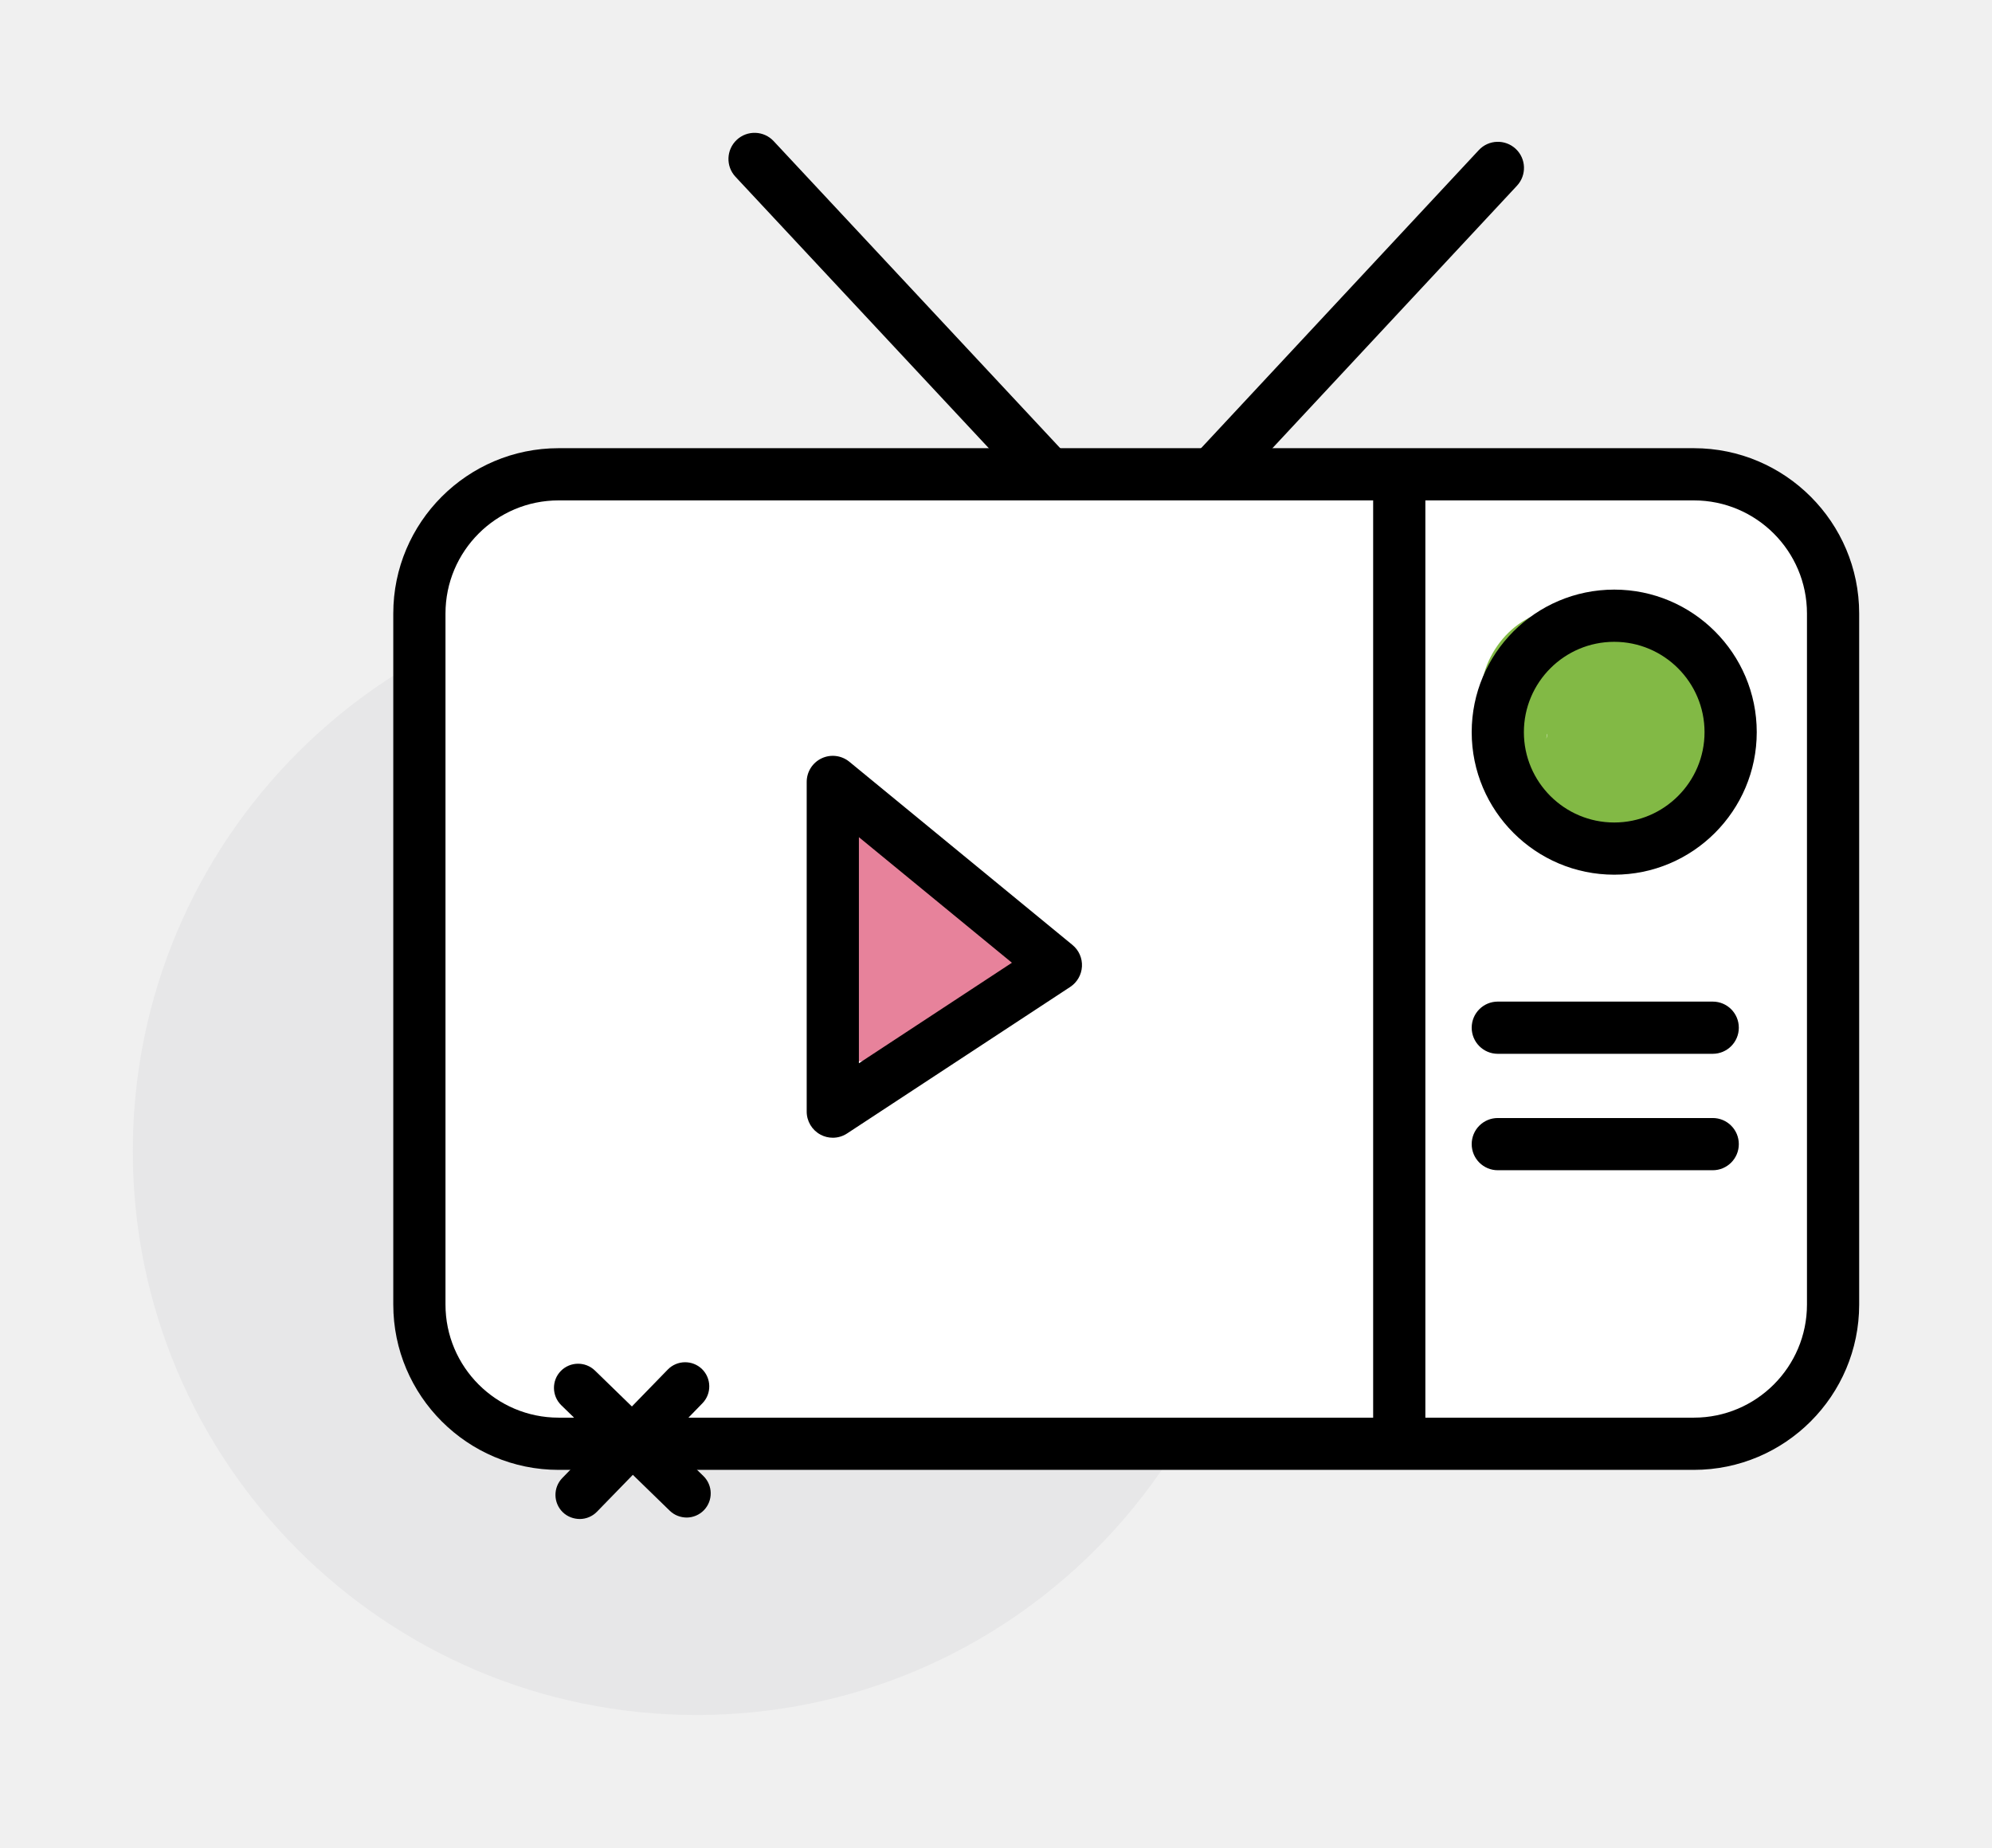
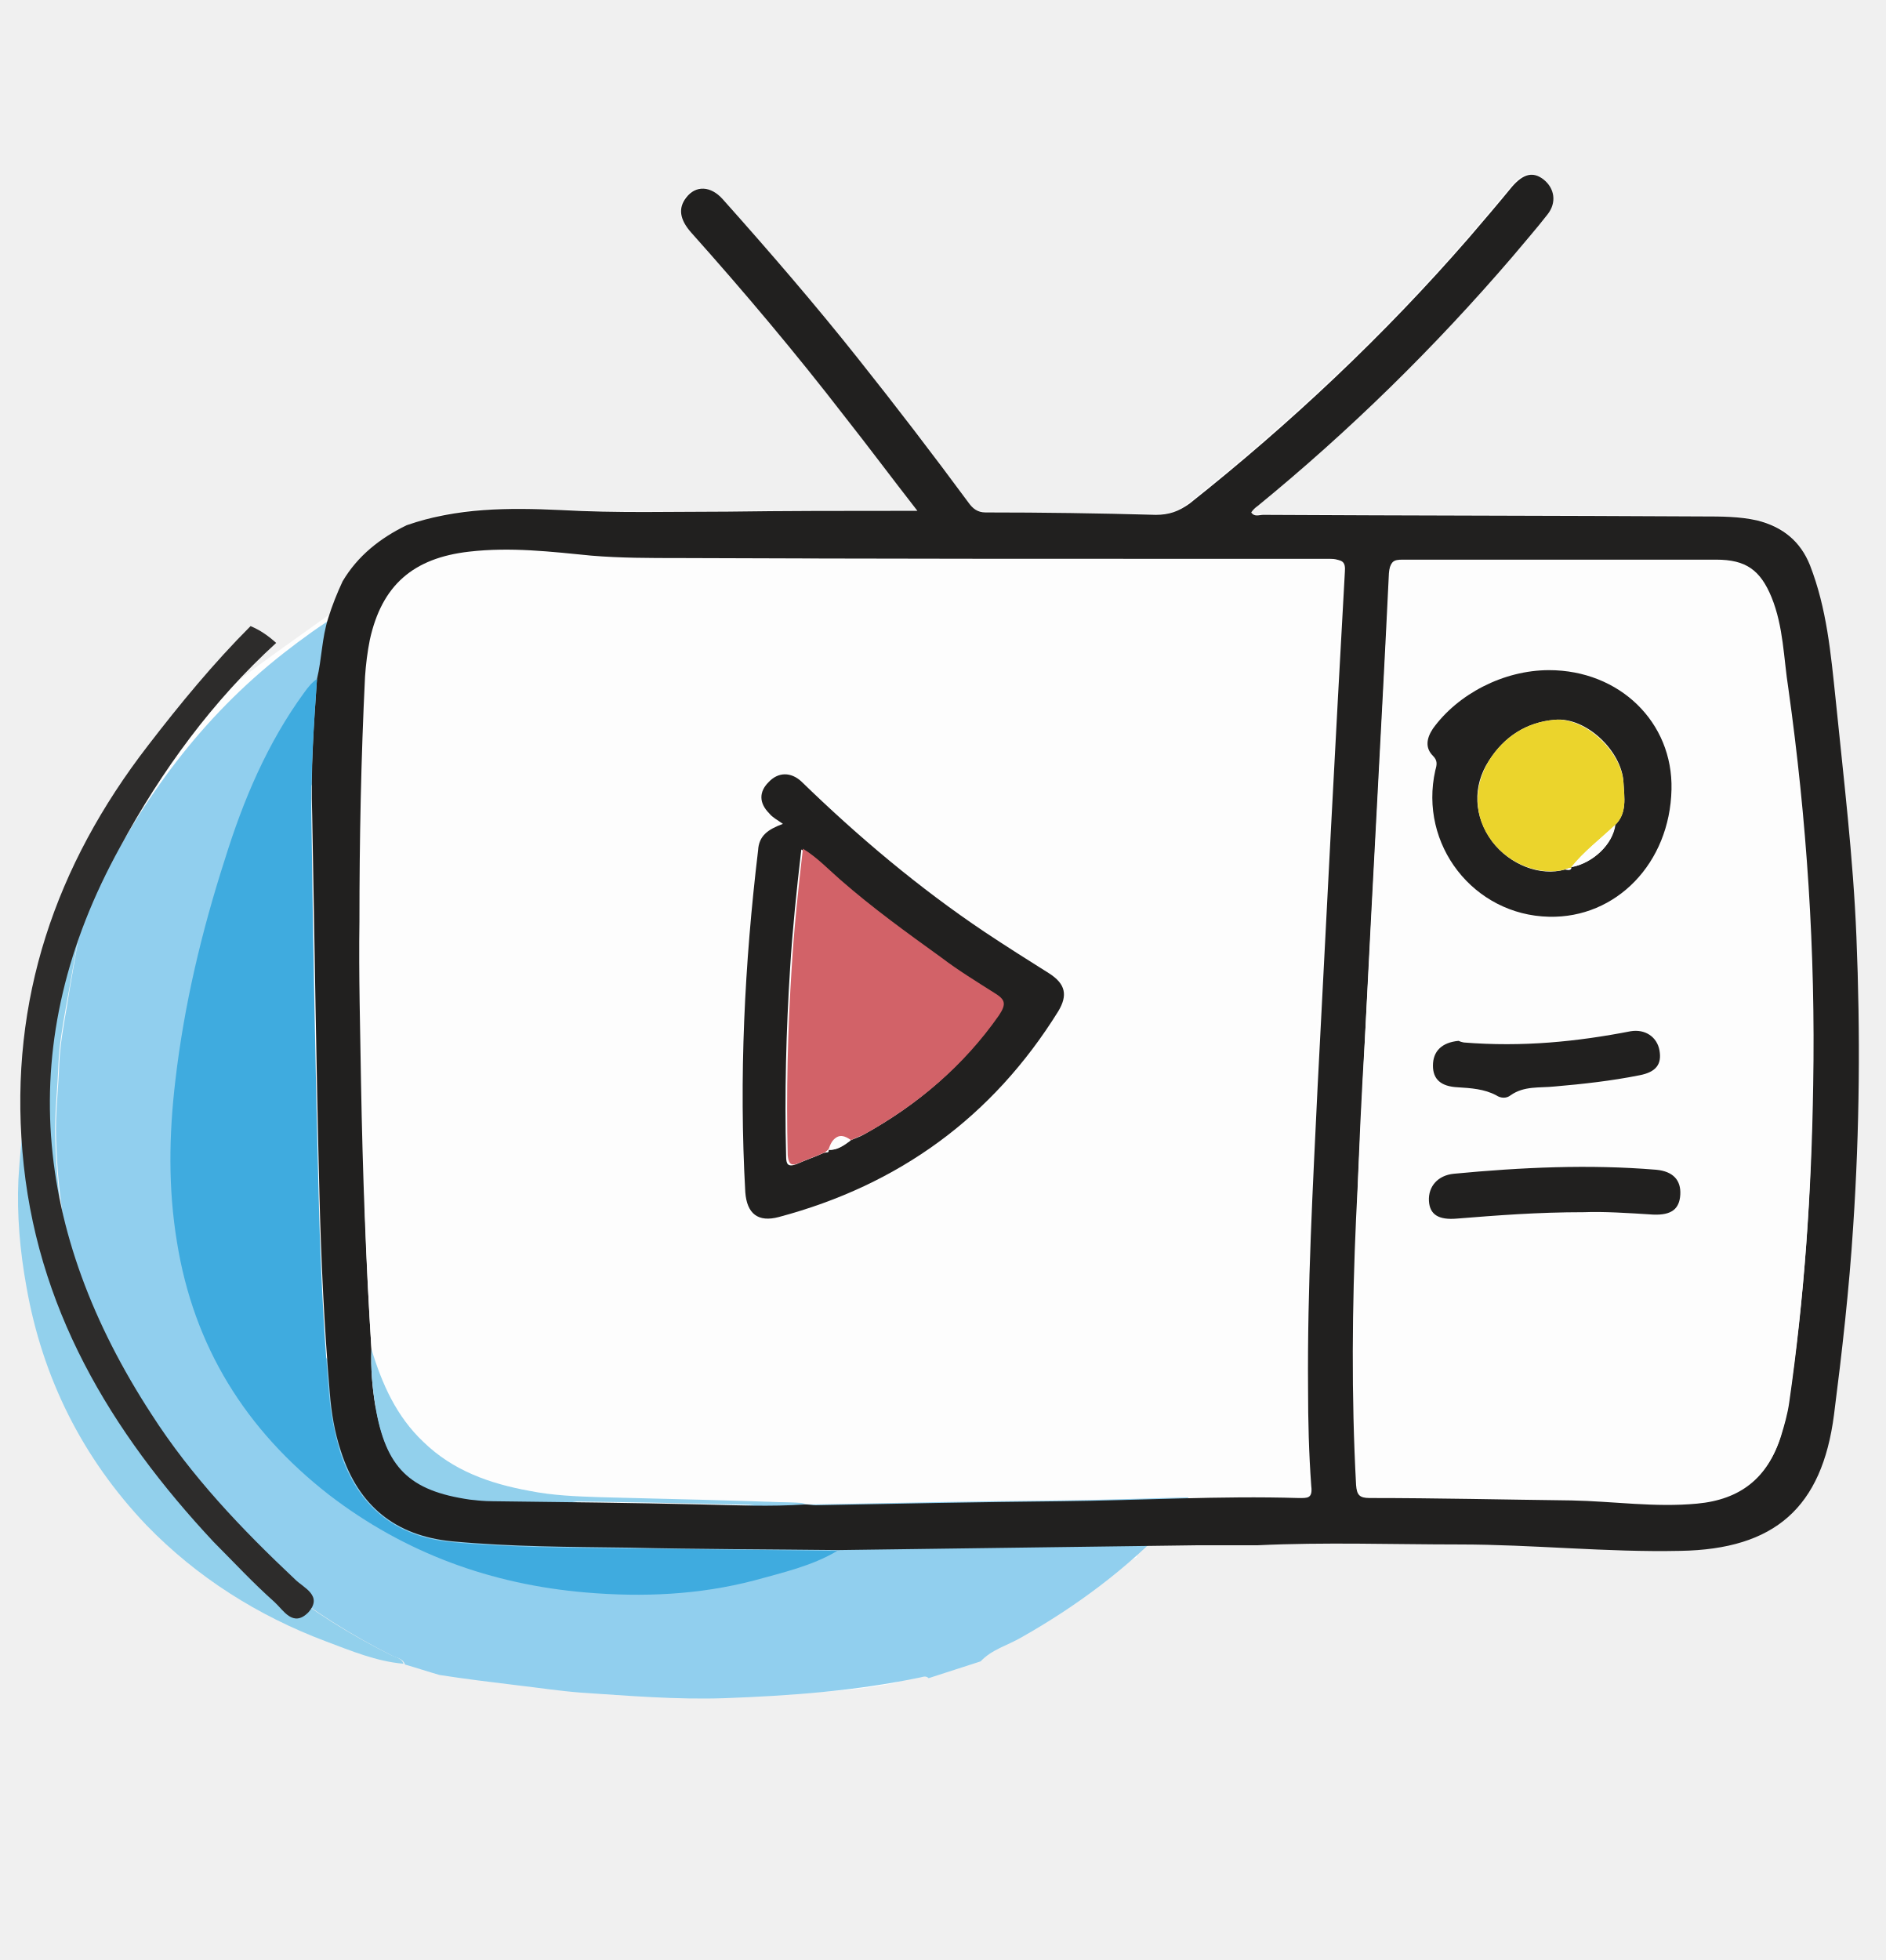
- <svg xmlns="http://www.w3.org/2000/svg" width="150" height="139.128" viewBox="0 0 39.688 36.811" version="1.1" id="svg8765">
-   <defs id="defs8759" />
-   <g id="layer1" transform="translate(60.99143,-120.6822)">
-     <g transform="matrix(0.4031526,0,0,0.4031526,-228.1055,-289.5255)" id="g1154" style="stroke-width:0.656">
-       <g id="g1128" style="stroke-width:0.656" />
-       <circle id="circle1090" r="27.864" cy="1074.381" cx="448.945" style="fill:#e7e7e8;stroke-width:0.656" />
-       <path style="stroke-width:0.656" id="path1094" d="m 470.396,1046.558 c -0.358,0 -0.698,-0.148 -0.942,-0.409 l -18.589,-19.915 c -0.487,-0.521 -0.457,-1.336 0.064,-1.825 0.521,-0.485 1.338,-0.457 1.823,0.064 l 17.645,18.904 17.203,-18.46 c 0.483,-0.521 1.3,-0.55 1.823,-0.064 0.521,0.485 0.549,1.302 0.064,1.823 l -18.146,19.473 c -0.242,0.26 -0.586,0.409 -0.944,0.409 z" />
-       <path style="fill:#ffffff;stroke-width:0.656" d="m 498.229,1088.841 h -56.106 c -3.784,0 -6.879,-3.096 -6.879,-6.879 v -34.147 c 0,-3.784 3.096,-6.879 6.879,-6.879 h 56.106 c 3.784,0 6.879,3.096 6.879,6.879 v 34.147 c 0,3.784 -3.096,6.879 -6.879,6.879 z" id="path1096" />
-       <path d="m 498.229,1090.131 h -56.106 c -4.504,0 -8.169,-3.665 -8.169,-8.169 v -34.147 c 0,-4.504 3.665,-8.169 8.169,-8.169 h 56.106 c 4.504,0 8.169,3.665 8.169,8.169 v 34.147 c 0,4.504 -3.665,8.169 -8.169,8.169 z m -56.106,-47.905 c -3.082,0 -5.589,2.507 -5.589,5.589 v 34.147 c 0,3.083 2.507,5.589 5.589,5.589 h 56.106 c 3.082,0 5.589,-2.506 5.589,-5.589 v -34.147 c 0,-3.082 -2.507,-5.589 -5.589,-5.589 z" id="path1098" style="stroke-width:0.656" />
-       <line style="fill:#ffffff;stroke-width:0.656" x1="483.669" y1="1041.729" x2="483.669" y2="1088.64" id="line1102" />
-       <path d="m 483.669,1089.93 c -0.712,0 -1.29,-0.578 -1.29,-1.29 v -46.911 c 0,-0.712 0.578,-1.29 1.29,-1.29 0.714,0 1.29,0.578 1.29,1.29 v 46.911 c 0,0.712 -0.576,1.29 -1.29,1.29 z" id="path1104" style="stroke-width:0.656" />
-       <circle style="fill:#ffffff;stroke-width:0.656" cx="494.291" cy="1053.678" r="5.753" id="circle1108" />
-       <line style="fill:#ffffff;stroke-width:0.656" x1="488.538" y1="1068.283" x2="499.16" y2="1068.283" id="line1114" />
-       <path d="m 499.16,1069.572 h -10.621 c -0.714,0 -1.29,-0.578 -1.29,-1.29 0,-0.714 0.576,-1.29 1.29,-1.29 h 10.621 c 0.714,0 1.29,0.576 1.29,1.29 0,0.712 -0.576,1.29 -1.29,1.29 z" id="path1116" style="stroke-width:0.656" />
-       <line style="fill:#ffffff;stroke-width:0.656" x1="488.538" y1="1074.035" x2="499.16" y2="1074.035" id="line1120" />
-       <path d="m 499.16,1075.325 h -10.621 c -0.714,0 -1.29,-0.578 -1.29,-1.29 0,-0.712 0.576,-1.29 1.29,-1.29 h 10.621 c 0.714,0 1.29,0.578 1.29,1.29 0,0.712 -0.576,1.29 -1.29,1.29 z" id="path1122" style="stroke-width:0.656" />
-       <line style="fill:#ffffff;stroke-width:0.656" x1="443.087" y1="1086.079" x2="448.45" y2="1091.293" id="line1130" />
-       <path d="m 448.465,1092.487 c -0.304,0 -0.614,-0.108 -0.85,-0.339 l -5.361,-5.213 c -0.469,-0.461 -0.48,-1.216 -0.024,-1.687 0.461,-0.473 1.218,-0.483 1.691,-0.024 l 5.361,5.213 c 0.47,0.461 0.48,1.216 0.024,1.687 -0.23,0.237 -0.537,0.358 -0.841,0.363 z" id="path1132" style="stroke-width:0.656" />
-       <line style="fill:#ffffff;stroke-width:0.656" x1="448.378" y1="1086.005" x2="443.161" y2="1091.367" id="line1136" />
-       <path d="m 443.179,1092.559 c -0.304,0 -0.614,-0.107 -0.851,-0.337 -0.47,-0.461 -0.48,-1.216 -0.022,-1.687 l 5.214,-5.361 c 0.459,-0.471 1.218,-0.483 1.691,-0.024 0.47,0.461 0.48,1.216 0.024,1.687 l -5.214,5.361 c -0.23,0.237 -0.537,0.358 -0.841,0.361 z" id="path1138" style="stroke-width:0.656" />
-       <polygon id="polygon1144" points="447.607,1080.698 441.196,1084.908 441.196,1075.436 " style="fill:#ffffff;stroke-width:0.382" transform="matrix(1.719792,0,0,1.719792,-303.0906,-793.3868)" />
-       <path style="fill:#82b945;stroke-width:0.656" d="m 499.175,1056.444 c 0.894,-2.277 -0.007,-5.046 -1.629,-6.759 -1.725,-1.818 -4.236,-2.562 -6.669,-1.957 -2.184,0.545 -3.706,3.116 -3.003,5.288 0.731,2.26 2.949,3.587 5.288,3.003 0.659,-0.165 -0.681,0.045 -0.903,0.017 -0.953,-0.141 0.342,0.222 -0.497,-0.148 -0.77,-0.337 -0.1,0.038 0.031,0.067 -0.181,-0.138 -0.363,-0.273 -0.543,-0.411 0.22,0.236 0.201,0.193 -0.055,-0.126 -0.418,-0.605 -0.107,-0.144 -0.036,0 0.217,0.435 -0.26,-1.03 -0.165,-0.359 -0.009,-0.069 -0.062,-1.123 -0.083,-0.54 0.036,-1.111 0.155,-0.805 -0.026,-0.347 -0.384,0.975 -2.284,2.048 -1.777,2.915 0.521,0.892 3.754,2.139 4.779,2.373 2.468,0.564 4.404,-0.755 5.287,-3.003 z" id="path1150" />
-       <path style="fill:#e7829b;stroke-width:0.656" d="m 464.877,1064.298 c 0.021,-1.089 0.604,0.478 -0.065,-0.38 -1.751,-2.251 -6.305,-8.577 -8.745,-5.053 -1.926,2.779 -1.302,7.13 -0.114,10.243 0.81,2.12 3.01,-0.389 5.564,-1.135 2.327,-0.681 3.342,0.354 2.473,-1.923 -0.095,-0.248 -0.341,-1.675 -0.279,-0.697 -0.024,-0.38 -0.015,-0.753 0.007,-1.133 -0.055,0.929 0.098,-0.144 0.153,-0.339 0.184,-0.469 0.181,-0.476 -0.007,-0.022 0.127,-0.225 0.268,-0.444 0.423,-0.653 -2.956,-0.724 -5.913,-1.446 -8.871,-2.17 -0.021,1.087 -0.04,2.175 -0.06,3.262 -0.041,2.249 2.219,4.403 4.76,4.3 2.616,-0.107 4.717,-1.89 4.76,-4.3 z" id="path1152" />
-       <path style="stroke-width:0.656" id="path1146" d="m 455.675,1073.719 c -0.21,0 -0.421,-0.05 -0.612,-0.155 -0.418,-0.225 -0.678,-0.662 -0.678,-1.135 v -16.292 c 0,-0.499 0.287,-0.953 0.738,-1.166 0.452,-0.213 0.985,-0.146 1.371,0.17 l 11.024,9.051 c 0.318,0.26 0.492,0.655 0.47,1.065 -0.022,0.409 -0.237,0.784 -0.58,1.01 l -11.026,7.24 c -0.213,0.141 -0.459,0.212 -0.707,0.212 z m 1.29,-14.852 v 11.172 l 7.562,-4.967 z" />
-       <path d="m 494.293,1060.721 c -3.885,0 -7.044,-3.159 -7.044,-7.043 0,-3.885 3.159,-7.044 7.044,-7.044 3.883,0 7.043,3.159 7.043,7.044 0,3.883 -3.159,7.043 -7.043,7.043 z m 0,-11.507 c -2.463,0 -4.465,2.002 -4.465,4.465 0,2.461 2.002,4.463 4.465,4.463 2.461,0 4.463,-2.002 4.463,-4.463 0,-2.463 -2.002,-4.465 -4.463,-4.465 z" id="path1110" style="stroke-width:0.656" />
+ <svg xmlns="http://www.w3.org/2000/svg" version="1.1" id="Capa_1" x="0px" y="0px" viewBox="0 0 235.5 244.8" style="enable-background:new 0 0 235.5 244.8;" xml:space="preserve">
+   <style type="text/css">
+ 	.st0{fill:#FEFEFE;}
+ 	.st1{fill:#21201E;}
+ 	.st2{fill:#46ADDD;}
+ 	.st3{fill:#93D1ED;}
+ 	.st4{fill:#D26268;}
+ 	.st5{fill:#EBD42C;}
+ 	.st6{fill:#2D2C2B;}
+ 	.st7{fill:#91CFEE;}
+ 	.st8{fill:#21201F;}
+ 	.st9{fill:#92D0EC;}
+ 	.st10{fill:#3FABDF;}
+ 	.st11{fill:#FDFDFD;}
+ 	.st12{fill:#94D1ED;}
+ 	.st13{fill:#201F1D;}
+ 	.st14{fill:#44ACDC;}
+ </style>
+   <g>
+     <g>
+       <path class="st0" d="M231.8,116.9c-0.4-9.9-1.6-19.8-2.6-29.7c-0.6-5.6-1.1-11.3-3.2-16.7c-1.2-3.1-3.4-4.9-6.6-5.6    c-2.2-0.5-4.5-0.5-6.8-0.5c-18.3-0.1-36.6-0.1-54.9-0.2c-0.5,0-1.1,0.3-1.5-0.3c0.3-0.3,0.6-0.5,0.8-0.8    c11.5-9.4,22.1-19.8,31.8-31.1c1.5-1.7,3-3.5,4.4-5.3c1.2-1.5,0.9-3.4-0.5-4.4c-1.3-1-2.6-0.7-3.9,0.9c-1.8,2.1-3.6,4.3-5.4,6.4    c-10.6,12.1-22.3,23.2-34.9,33.2c-1.3,1-2.5,1.5-4.2,1.4c-7.1-0.2-14.2-0.2-21.3-0.3c-1,0-1.6-0.4-2.1-1.2    c-4.4-6.1-9-12.1-13.8-18c-5.5-6.8-11.1-13.4-16.9-19.9c-1.5-1.7-3.4-1.7-4.6-0.2c-1,1.3-0.8,2.7,0.6,4.3    c6.7,7.5,13.1,15.1,19.3,23c3,3.8,5.9,7.7,9.1,11.8c-1,0-1.5,0-2,0c-7.2,0-14.5,0-21.7,0.1c-7,0.1-14,0.2-20.9-0.2    c-5.3-0.3-10.6-0.3-15.8,0.9c-0.1,0.9-0.6,1.8-1.4,2.6c-9.9,10-22.8,15.8-32.2,26.3c-2.6,2.9-5.2,6-7.6,9.2c-1,2.4-1.9,4.7-3.1,7    c0,0.3-0.1,0.7-0.2,1c-1.4,3.9-1.4,8-3.6,11.7c-0.5,0.8-1.1,1.4-1.7,1.7c-1,10.5-2,21.2-0.6,31.5c0.9,0.2,1.7,0.8,2.3,1.9    c1.7,3.4,2.3,7,2.5,10.6c0.5,0.7,0.9,1.4,1.5,2.1c14,19.1,34.2,34.3,57.1,40.5c1-1.7,2.9-2.9,5.4-2.3c12.1,2.7,26.4,4.4,39.2,1.9    c4.8-1.6,9.4-3.6,14.2-5.3c0.2-0.1,0.5-0.1,0.7-0.2c0.2-0.1,0.4-0.2,0.6-0.4c1.2-0.8,2.4-1.6,3.5-2.4c0.9-0.8,1.8-1.5,2.8-2.1    c2.7-2,5.4-3.9,8.4-5.3c0.4-2.1,2-4,4.7-4c0.5,0,0.9,0.1,1.3,0.2c2.2-1.3,4.8-1.7,7.9-0.7c0.7-0.2,1.4-0.2,2.2,0    c19.8,4,40.2-0.4,60.2,0.9c0.5,0,1,0.1,1.5,0.3c5.1-2.5,8-7.4,9-14.9c1-7.8,1.9-15.7,2.4-23.6C232.2,141,232.3,128.9,231.8,116.9z    " />
+       <path class="st7" d="M9.9,116.5c0.6-1.6,1.1-3.3,1.7-4.9c0.2-0.1,0.4-0.3,0.5-0.4c5.7-11.5,13.1-21.6,23.3-29.6    c4.6-3.6,9.4-6.8,14.9-8.9c-0.6,1.4-1.2,2.8-1.7,4.2c-0.7,2.3-0.8,4.7-1.3,7c-0.6,0.4-1,0.9-1.4,1.4c-4.3,5.8-7.1,12.3-9.2,19.1    c-2.6,8.3-4.7,16.8-5.7,25.5c-0.7,6.2-0.8,12.3,0.2,18.4c1.9,12,8,21.6,17.6,29c8.8,6.7,18.8,10.3,29.8,11.2    c6.5,0.5,13.1,0.2,19.5-1.4c3.3-0.8,6.7-1.6,9.7-3.4c13.9-0.2,27.8-0.4,41.7-0.6c-0.2,2.8-1.4,5.1-3.3,7.1    c-5.4,5.7-11.7,10.4-18.6,14.3c-1.7,1-3.7,1.5-5.1,3c-2.2,0.7-4.3,1.4-6.5,2.1c-0.3-0.3-0.6-0.2-1-0.1c-8.1,1.7-16.3,2.3-24.5,2.6    c-6,0.2-12-0.3-18-0.7c-2.6-0.2-5.2-0.6-7.8-0.9c-3.3-0.4-6.6-0.8-9.8-1.3c-1.4-0.4-2.9-0.9-4.3-1.3c-0.3-0.8-1-0.8-1.6-1.1    C38.7,201.6,30,194.8,22.8,186C12.4,173.2,7.5,158.5,7,142.2c-0.1-3.1,0.3-6.2,0.4-9.3c0.1-2.3,0.5-4.6,0.9-6.9    C8.8,122.8,9.4,119.7,9.9,116.5z" />
+       <path class="st8" d="M39.6,84.8c0.6-2.5,0.6-5.1,1.4-7.6c0.5-1.6,1.1-3.1,1.8-4.6c1.9-3.2,4.7-5.4,8-7c6.3-2.2,12.8-2.2,19.2-1.9    c7,0.4,14,0.2,20.9,0.2c7.2-0.1,14.5-0.1,21.7-0.1c0.5,0,1.1,0,2,0c-3.2-4.1-6.1-8-9.1-11.8C99.4,44.1,93,36.5,86.3,29    c-1.4-1.6-1.6-3-0.6-4.3c1.2-1.6,3.1-1.5,4.6,0.2c5.8,6.5,11.5,13.1,16.9,19.9c4.7,5.9,9.3,11.9,13.8,18c0.5,0.7,1.1,1.2,2.1,1.2    c7.1,0,14.2,0.1,21.3,0.3c1.6,0,2.8-0.4,4.2-1.4c12.6-10,24.3-21,34.9-33.2c1.8-2.1,3.6-4.2,5.4-6.4c1.4-1.6,2.6-1.9,3.9-0.9    c1.4,1.1,1.7,2.9,0.5,4.4c-1.4,1.8-2.9,3.5-4.4,5.3c-9.7,11.3-20.3,21.7-31.8,31.1c-0.3,0.2-0.6,0.5-0.8,0.8    c0.4,0.6,1,0.3,1.5,0.3c18.3,0.1,36.6,0.1,54.9,0.2c2.3,0,4.6,0,6.8,0.5c3.2,0.8,5.4,2.6,6.6,5.6c2.1,5.4,2.6,11,3.2,16.7    c1,9.9,2.2,19.8,2.6,29.7c0.5,12.1,0.4,24.1-0.4,36.1c-0.5,7.9-1.4,15.8-2.4,23.6c-1.5,11.6-7.4,16.8-19.2,17    c-9.2,0.2-18.4-0.8-27.6-0.8c-8.4,0-16.8-0.3-25.2,0.1c-2.5,0-5,0-7.5,0c-15,0.2-29.9,0.4-44.9,0.6c-8.7-0.1-17.4-0.1-26.1-0.3    c-7.4-0.1-14.8-0.1-22.2-0.8c-7-0.7-11.6-4.4-13.8-11.2c-0.8-2.4-1.2-4.8-1.4-7.3c-0.7-8.3-1.1-16.7-1.3-25    c-0.4-15.7-0.6-31.4-0.9-47.1C38.8,96.3,39.2,90.6,39.6,84.8z M46.4,168.5c-0.1,2.4,0.1,4.8,0.5,7.2c1.3,7.6,4.2,10.5,11.8,11.6    c0.9,0.1,1.8,0.2,2.8,0.2c8.7,0.1,17.4,0.2,26.1,0.4c4.3,0.1,8.6,0.3,13,0c0.4,0,0.9,0.1,1.3,0.1c10.3-0.2,20.5-0.4,30.8-0.5    c9.8-0.1,19.7-0.7,29.5-0.4c1.1,0,1.8,0.1,1.6-1.5c-0.3-4.1-0.4-8.1-0.4-12.2c-0.1-12.6,0.6-25.2,1.2-37.8    c1.1-21.4,2.2-42.8,3.4-64.2c0.1-1.2-0.3-1.5-1.5-1.5c-2.8,0.1-5.7,0-8.5,0c-24.3,0-48.6-0.1-72.9-0.1c-3.6,0-7.3,0-10.9-0.3    c-5.1-0.5-10.2-1.1-15.3-0.5c-7,0.8-10.9,4.1-12.4,11c-0.3,1.5-0.6,3-0.6,4.6c-0.6,10.2-0.7,20.4-0.7,30.6    c0,6.7,0.2,13.5,0.2,20.2C45.3,146.4,45.7,157.4,46.4,168.5z M170.5,129.8c-0.3,6.5-0.7,14.4-1.1,22.3c-0.5,11.1-0.6,22.2,0,33.4    c0.1,1.2,0.4,1.6,1.7,1.6c8.4,0,16.8,0.2,25.2,0.3c5.2,0.1,10.4,0.9,15.7,0.4c5.4-0.5,8.8-3.2,10.4-8.3c0.4-1.4,0.8-2.7,1-4.1    c2-13.2,2.9-26.4,3-39.7c0.2-16.6-0.9-33.1-3.1-49.5c-0.5-3.8-0.6-7.8-2.1-11.4c-1.4-3.4-3.2-4.7-6.9-4.7c-13.1,0-26.1,0-39.2,0    c-1.1,0-1.5,0.2-1.6,1.5C172.6,90.4,171.5,109.4,170.5,129.8z" />
+       <path class="st9" d="M9.9,116.5c-0.6,3.2-1.1,6.3-1.7,9.5c-0.4,2.3-0.8,4.6-0.9,6.9c-0.1,3.1-0.5,6.2-0.4,9.3    c0.5,16.3,5.4,31,15.8,43.8c7.2,8.8,15.9,15.6,26.1,20.7c0.6,0.3,1.4,0.4,1.6,1.1c-3.4-0.3-6.5-1.6-9.7-2.8    c-8.5-3.2-16.1-8-22.4-14.5c-8-8.4-13-18.4-15-29.8c-0.8-4.4-1.2-8.9-1-13.4c0.6-10.4,2.8-20.5,6.8-30.1    C9.5,116.9,9.7,116.7,9.9,116.5z" />
+       <path class="st10" d="M39.6,84.8c-0.4,5.7-0.8,11.5-0.7,17.2c0.2,15.7,0.5,31.4,0.9,47.1c0.2,8.3,0.6,16.7,1.3,25    c0.2,2.5,0.7,4.9,1.4,7.3c2.2,6.7,6.8,10.5,13.8,11.2c7.4,0.7,14.8,0.7,22.2,0.8c8.7,0.1,17.4,0.2,26.1,0.3    c-3.2,1.9-6.8,2.7-10.4,3.7c-6.9,1.8-13.9,2.1-21,1.5c-11.8-1-22.6-4.9-32.1-12.2c-10.4-8.1-16.9-18.5-19-31.6    c-1.1-6.7-1-13.3-0.2-20.1c1.1-9.5,3.3-18.7,6.2-27.7c2.3-7.4,5.3-14.5,9.9-20.8C38.5,85.8,39,85.2,39.6,84.8z" />
+       <path class="st11" d="M46.4,168.5c-0.7-11-1.1-22.1-1.3-33.2c-0.1-6.7-0.3-13.5-0.2-20.2c0-10.2,0.2-20.4,0.7-30.6    c0.1-1.5,0.3-3.1,0.6-4.6c1.5-6.8,5.4-10.2,12.4-11c5.2-0.6,10.2,0,15.3,0.5c3.6,0.3,7.3,0.3,10.9,0.3c24.3,0.1,48.6,0.1,72.9,0.1    c2.8,0,5.7,0,8.5,0c1.1,0,1.5,0.3,1.5,1.5c-1.1,21.4-2.2,42.8-3.4,64.2c-0.7,12.6-1.3,25.2-1.2,37.8c0,4.1,0.1,8.2,0.4,12.2    c0.1,1.6-0.5,1.6-1.6,1.5c-9.8-0.3-19.7,0.3-29.5,0.4c-10.3,0.1-20.5,0.3-30.8,0.5c-0.4,0-0.9,0-1.3-0.1c-0.2,0-0.5-0.1-0.7-0.1    c-8.3-0.2-16.5-0.5-24.8-0.7c-3-0.1-6-0.2-9-0.8c-4.9-0.9-9.5-2.5-13.2-6.1C49.5,176.8,47.7,172.8,46.4,168.5z M97.8,102.9    c-1.9,0.8-3.1,1.6-3.3,3.3c-1.7,14.2-2.4,28.4-1.6,42.7c0.2,2.7,1.6,3.8,4.2,3.1c15-4,26.7-12.5,34.9-25.7c1.2-2,0.9-3.4-1.1-4.7    c-2.7-1.7-5.4-3.4-8.1-5.2c-8.2-5.6-15.8-11.9-22.9-18.8c-1.3-1.3-2.9-1.2-4.1,0.1c-1.2,1.2-1.1,2.6,0.1,3.9    C96.5,102,97.1,102.3,97.8,102.9z" />
+       <path class="st11" d="M170.5,129.8c1.1-20.4,2.1-39.4,3.1-58.4c0.1-1.3,0.5-1.5,1.6-1.5c13.1,0,26.1,0,39.2,0    c3.7,0,5.5,1.3,6.9,4.7c1.5,3.7,1.5,7.6,2.1,11.4c2.3,16.4,3.4,32.9,3.1,49.5c-0.2,13.3-1.1,26.5-3,39.7c-0.2,1.4-0.6,2.8-1,4.1    c-1.6,5.1-5,7.8-10.4,8.3c-5.3,0.5-10.5-0.3-15.7-0.4c-8.4-0.2-16.8-0.3-25.2-0.3c-1.3,0-1.7-0.4-1.7-1.6    c-0.5-11.1-0.4-22.2,0-33.4C169.7,144.2,170.1,136.3,170.5,129.8z M193.5,83.7c-5.7,0-11.4,2.9-14.5,7.4c-0.8,1.2-1,2.3,0,3.4    c0.6,0.6,0.4,1.1,0.3,1.8c-2.1,9.2,4.8,18.1,14.2,18.3c8.5,0.2,15.1-6.7,15.3-15.9C209,90.2,202.3,83.8,193.5,83.7z M197.9,151.4    c2.3-0.1,5.5,0.1,8.7,0.3c2.2,0.1,3.3-0.7,3.4-2.5c0.1-1.9-0.9-3-3-3.1c-8.5-0.7-16.9-0.3-25.3,0.5c-2,0.2-3.3,1.6-3.1,3.4    c0.1,1.7,1.2,2.4,3.5,2.2C187,151.8,192,151.4,197.9,151.4z M182.8,130.2c0.1,0-0.3,0-0.6,0c-2.1,0.2-3.2,1.3-3.2,3.1    c0,1.6,1,2.5,3.1,2.7c1.7,0.1,3.3,0.1,4.8,1c0.6,0.3,1.3,0.3,1.8,0c1.7-1.2,3.6-1,5.5-1.1c3.6-0.3,7.1-0.7,10.6-1.4    c2-0.4,2.8-1.4,2.5-3.1c-0.3-1.7-1.8-2.7-3.6-2.4C197,130.1,190.2,130.8,182.8,130.2z" />
+       <path class="st9" d="M46.4,168.5c1.3,4.3,3.1,8.4,6.5,11.6c3.7,3.6,8.3,5.2,13.2,6.1c3,0.6,6,0.7,9,0.8c8.3,0.2,16.5,0.4,24.8,0.7    c0.2,0,0.5,0.1,0.7,0.1c-4.3,0.3-8.6,0.1-13,0c-8.7-0.2-17.4-0.3-26.1-0.4c-0.9,0-1.9,0-2.8-0.2c-7.5-1.1-10.5-4-11.8-11.6    C46.5,173.3,46.3,170.9,46.4,168.5z" />
+       <path class="st8" d="M97.8,102.9c-0.7-0.5-1.3-0.8-1.7-1.3c-1.3-1.3-1.3-2.7-0.1-3.9c1.2-1.3,2.8-1.3,4.1-0.1    c7.1,6.9,14.7,13.3,22.9,18.8c2.7,1.8,5.4,3.5,8.1,5.2c2,1.3,2.3,2.7,1.1,4.7c-8.2,13.2-19.9,21.7-34.9,25.7    c-2.6,0.7-4-0.4-4.2-3.1c-0.8-14.3-0.1-28.5,1.6-42.7C94.8,104.4,95.9,103.6,97.8,102.9z M103.5,143.6L103.5,143.6    c1,0.1,1.8-0.5,2.6-1.1c0.6-0.3,1.3-0.5,1.8-0.8c6.7-3.7,12.3-8.5,16.7-14.8c1.1-1.5,0.7-2-0.6-2.8c-2.3-1.4-4.5-2.9-6.6-4.4    c-4.3-3.1-8.6-6.3-12.6-9.7c-1.5-1.3-2.8-2.8-4.7-3.9c-0.6,5.1-1.1,10-1.4,14.8c-0.5,7.8-0.7,15.7-0.5,23.5c0,1,0.2,1.4,1.3,1    c1.1-0.5,2.3-0.9,3.4-1.4C103.3,143.9,103.6,144,103.5,143.6z" />
+       <path class="st8" d="M193.5,83.7c8.8,0,15.5,6.5,15.3,14.9c-0.2,9.2-6.9,16.1-15.3,15.9c-9.4-0.2-16.3-9-14.2-18.3    c0.2-0.7,0.3-1.2-0.3-1.8c-1-1-0.8-2.2,0-3.4C182.1,86.7,187.8,83.7,193.5,83.7z M196.3,108.3L196.3,108.3    c2.7-0.5,5.2-2.9,5.4-5.2c1.6-1.5,1.2-3.5,1.1-5.4c-0.2-3.9-4.7-8.2-8.6-7.8c-3.5,0.3-6.3,2.1-8.2,5.1c-2.1,3.2-1.9,7,0.4,10.1    c2.2,2.9,6,4.4,9.1,3.5C195.8,108.6,196.2,108.8,196.3,108.3z" />
+       <path class="st8" d="M197.9,151.4c-5.9,0-10.9,0.4-15.9,0.8c-2.3,0.2-3.4-0.5-3.5-2.2c-0.1-1.8,1.1-3.2,3.1-3.4    c8.4-0.8,16.9-1.2,25.3-0.5c2.1,0.2,3.1,1.3,3,3.1c-0.1,1.8-1.1,2.6-3.4,2.5C203.4,151.5,200.2,151.3,197.9,151.4z" />
+       <path class="st8" d="M182.8,130.2c7.4,0.6,14.2-0.1,20.9-1.4c1.8-0.3,3.3,0.7,3.6,2.4c0.3,1.7-0.4,2.7-2.5,3.1    c-3.5,0.7-7.1,1.1-10.6,1.4c-1.9,0.2-3.8-0.1-5.5,1.1c-0.5,0.4-1.2,0.4-1.8,0c-1.5-0.8-3.2-0.9-4.8-1c-2.1-0.1-3.1-1-3.1-2.7    c0-1.8,1.1-2.9,3.2-3.1C182.6,130.2,183,130.2,182.8,130.2z" />
+       <path class="st4" d="M103.1,143.9c-1.1,0.5-2.3,0.9-3.4,1.4c-1,0.4-1.2-0.1-1.3-1c-0.2-7.8,0-15.7,0.5-23.5    c0.3-4.9,0.8-9.7,1.4-14.8c1.8,1.1,3.2,2.6,4.7,3.9c4,3.5,8.3,6.6,12.6,9.7c2.1,1.6,4.4,3,6.6,4.4c1.3,0.8,1.6,1.3,0.6,2.8    c-4.4,6.3-10.1,11.1-16.7,14.8c-0.6,0.3-1.2,0.5-1.8,0.8c-1.5-1.1-2.2-0.3-2.7,1.1c0,0,0,0,0,0    C103.4,143.7,103.2,143.8,103.1,143.9z" />
+       <path class="st11" d="M103.5,143.6c0.4-1.4,1.2-2.2,2.7-1.1C105.4,143.1,104.5,143.7,103.5,143.6z" />
+       <path class="st11" d="M103.1,143.9c0.1-0.1,0.3-0.2,0.4-0.4C103.6,144,103.3,143.9,103.1,143.9z" />
+       <path class="st5" d="M195.5,108.6c-3.1,0.8-6.9-0.6-9.1-3.5c-2.3-3-2.4-6.8-0.4-10.1c1.9-3,4.7-4.8,8.2-5.1    c3.8-0.3,8.3,3.9,8.6,7.8c0.1,1.9,0.5,3.9-1.1,5.4c-1.8,1.7-3.9,3.3-5.5,5.3c0,0,0,0,0,0C196,108.4,195.8,108.5,195.5,108.6z" />
+       <path class="st11" d="M196.3,108.3c1.6-2,3.6-3.5,5.5-5.3C201.5,105.4,199,107.8,196.3,108.3z" />
+       <path class="st11" d="M195.5,108.6c0.3-0.1,0.5-0.2,0.8-0.2C196.2,108.8,195.8,108.6,195.5,108.6z" />
+     </g>
+     <g>
+       <path class="st6" d="M36.9,197.3c-6.7-6.3-13-12.9-18-20.7C4.2,154,1.5,130.2,15,105.8c5.2-9.6,11.6-18.3,19.5-25.5    c-1-0.9-2-1.6-3.2-2.1c0,0,0,0,0,0c-4.6,4.6-8.8,9.7-12.8,14.9C6.9,108.1,1.2,124.9,2.8,143.8c1.6,19.4,11,35,23.9,48.8    c2.5,2.5,4.9,5.1,7.6,7.5c1.1,1,2.3,3.2,4.2,1.3C40.4,199.3,37.9,198.3,36.9,197.3z" />
    </g>
  </g>
</svg>
